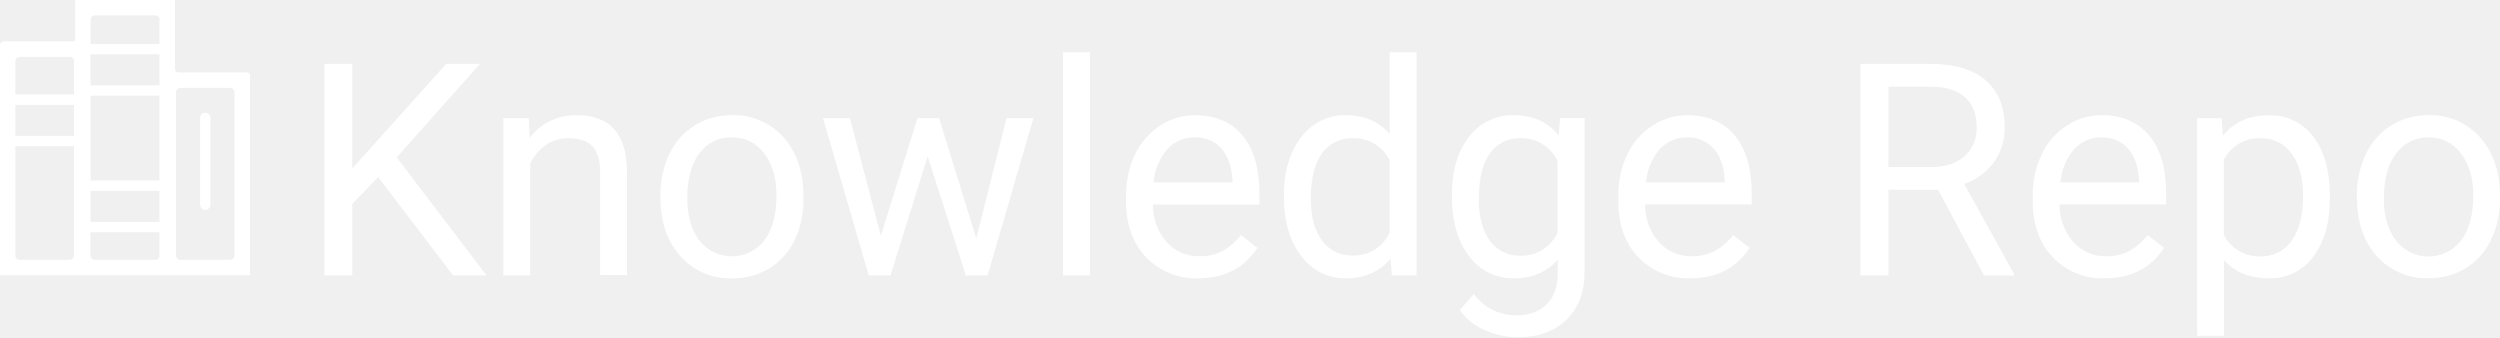
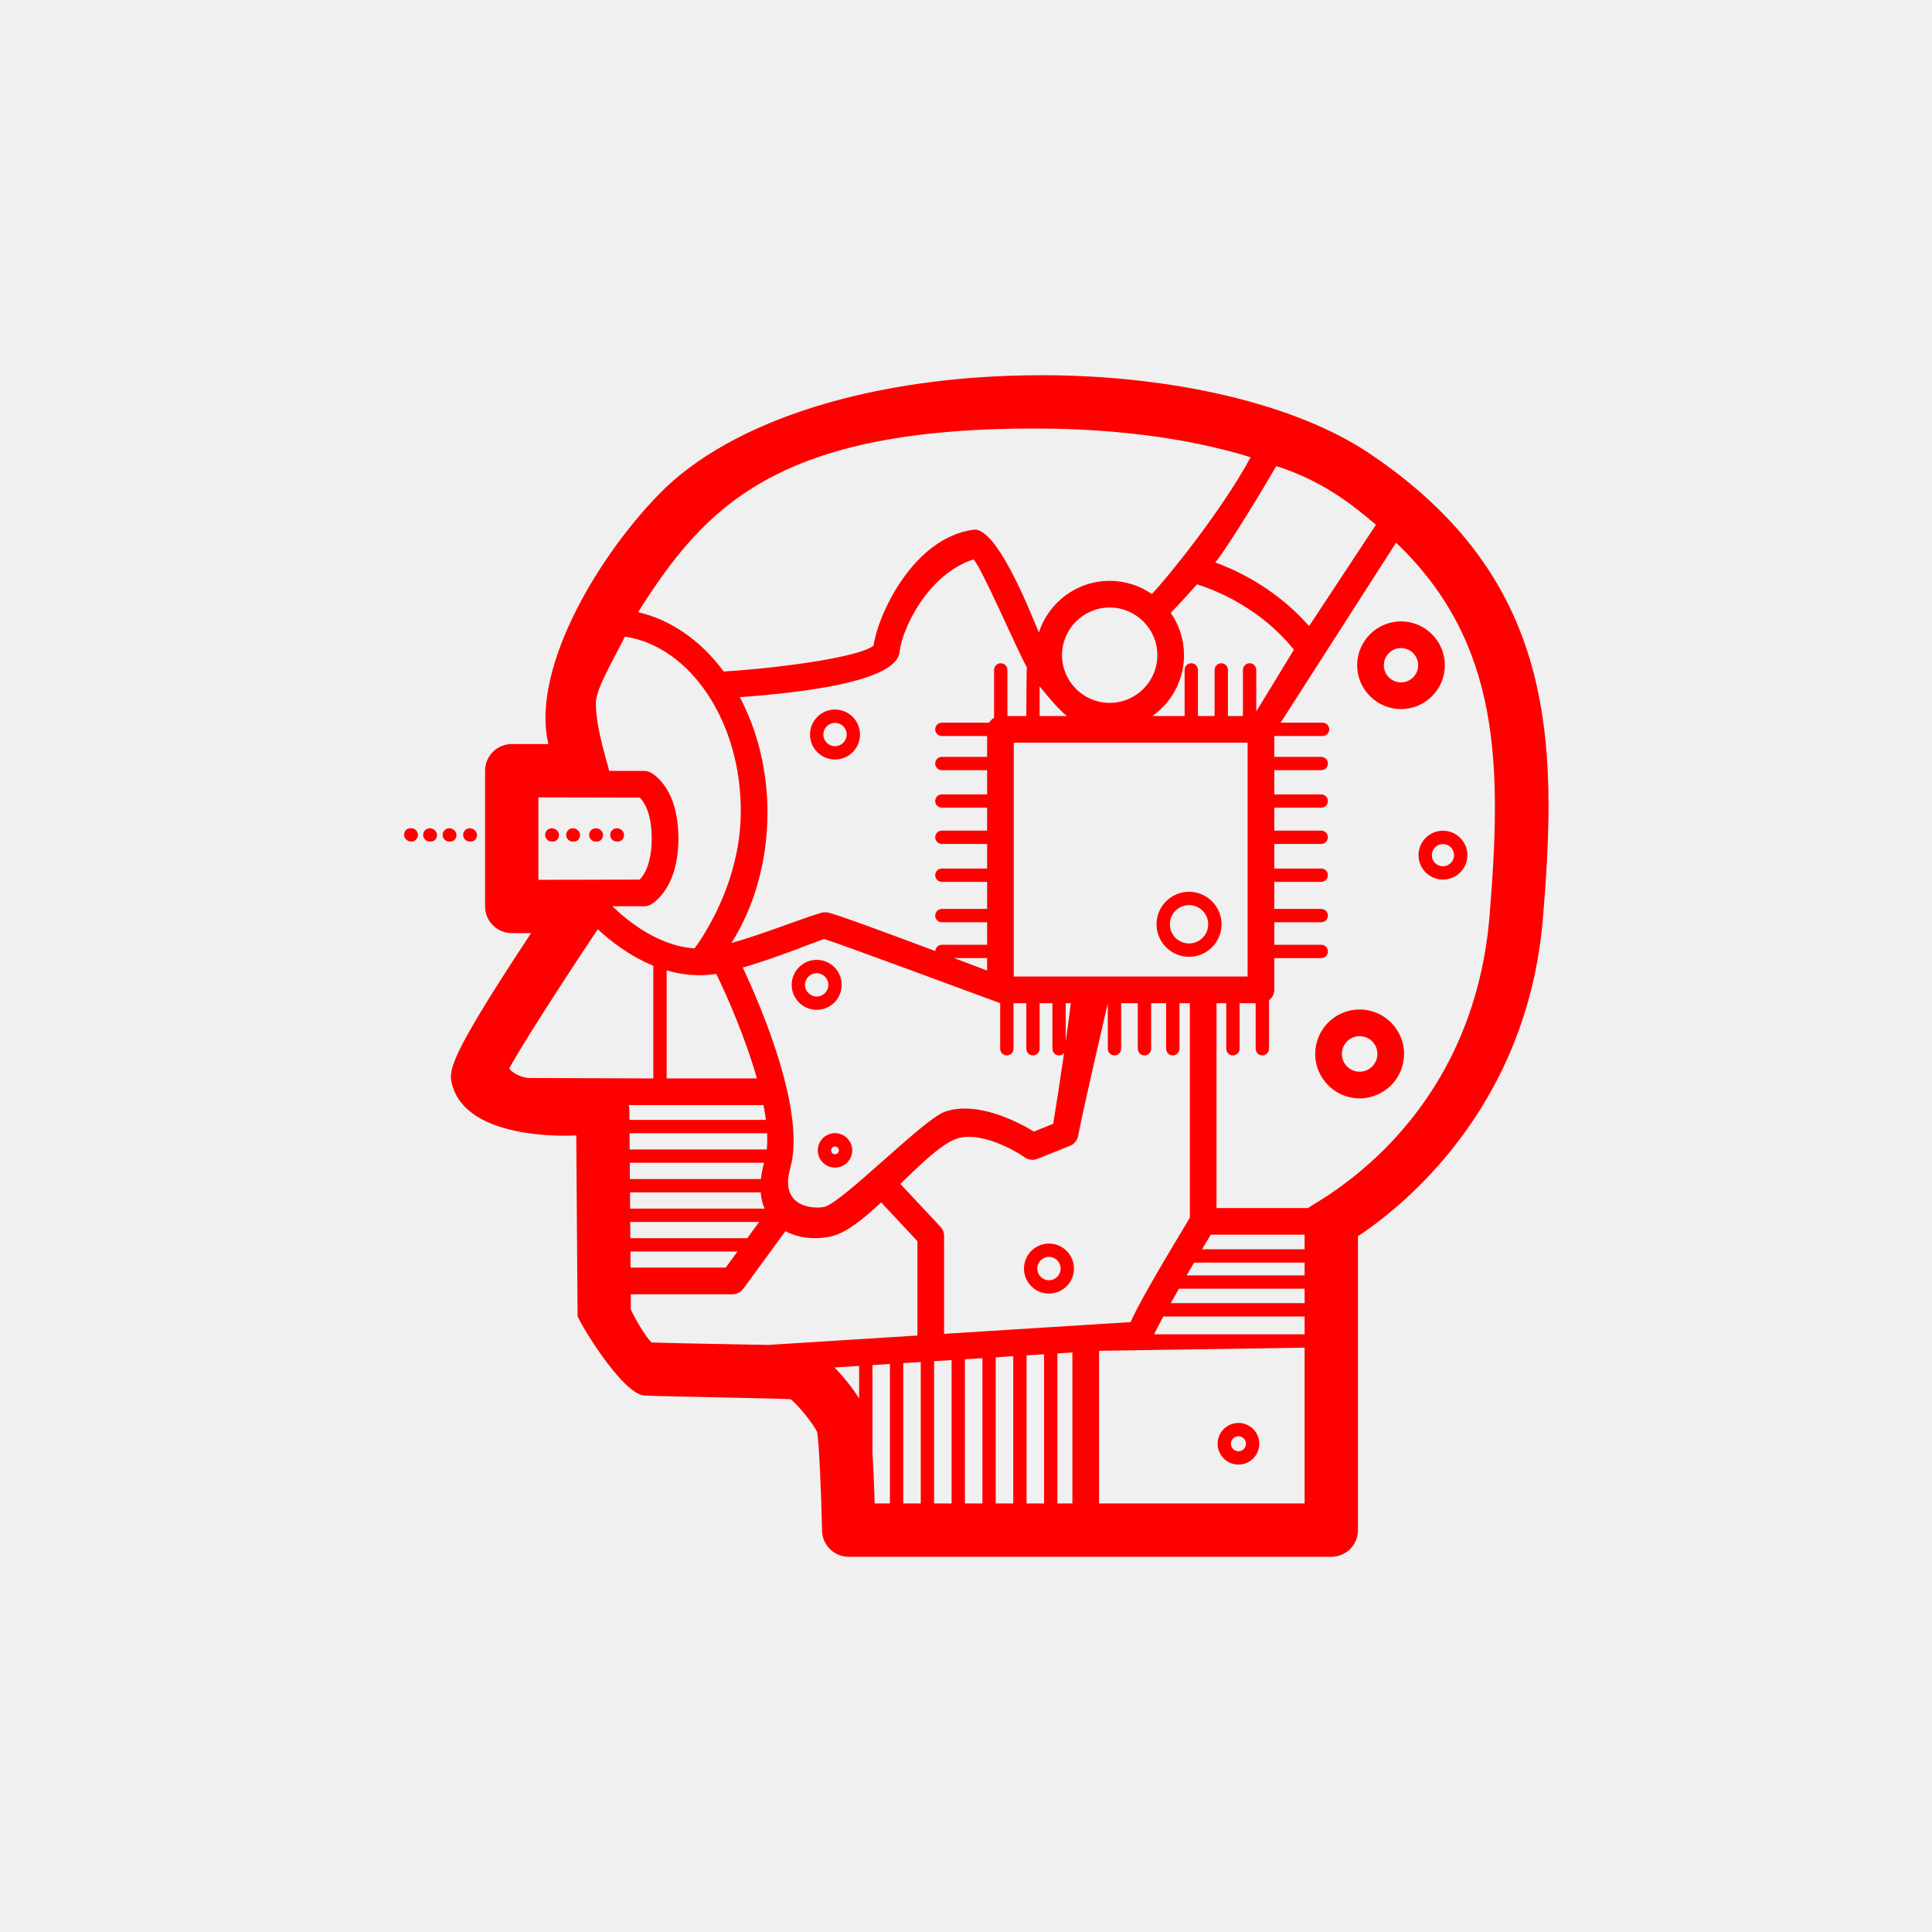
- <svg xmlns="http://www.w3.org/2000/svg" id="Layer_1" data-name="Layer 1" viewBox="0 0 651.1 87.84">
-   <defs>
-     <style>.cls-1{fill:#fff;}</style>
-   </defs>
-   <path class="cls-1" d="M45.57,17.93V0h-26V10.38a.39.39,0,0,1-.39.39H1a1,1,0,0,0-1,1v59.9H65.11V19.66a.81.81,0,0,0-.81-.81H46.49A.92.92,0,0,1,45.57,17.93Zm-22,4.29V14.14H41.53v8.08Zm17.94,2.69V47H23.59V24.91ZM23.59,49.72H41.53V57.8H23.59ZM41.53,5.1v6.34H23.59V5.1A1.06,1.06,0,0,1,24.65,4H40.47A1.06,1.06,0,0,1,41.53,5.1ZM19.28,35.38H4V27.31H19.28Zm0-19.45v8.68H4V15.94a1.13,1.13,0,0,1,1.13-1.13h13A1.13,1.13,0,0,1,19.28,15.94ZM4,66.55V38.08H19.28V66.55a1.13,1.13,0,0,1-1.13,1.13h-13A1.13,1.13,0,0,1,4,66.55Zm19.55.07V60.49H41.53v6.13a1.06,1.06,0,0,1-1.06,1.06H24.65A1.06,1.06,0,0,1,23.59,66.62ZM59.9,67.68H47a1.17,1.17,0,0,1-1.17-1.17V24.06A1.17,1.17,0,0,1,47,22.89H59.9a1.17,1.17,0,0,1,1.17,1.17V66.51A1.17,1.17,0,0,1,59.9,67.68Z" />
-   <path class="cls-1" d="M53.45,54.66a1.35,1.35,0,0,0,1.35-1.35V30.59a1.35,1.35,0,0,0-2.69,0V53.31A1.35,1.35,0,0,0,53.45,54.66Z" />
-   <path class="cls-1" d="M98.48,46.11l-6.73,7V71.72H84.48V16.64h7.26V43.88l24.48-27.24H125L103.32,41,126.7,71.72H118Z" />
-   <path class="cls-1" d="M137.71,30.79l.23,5.14A14.91,14.91,0,0,1,150.2,30q13,0,13.09,14.64v27h-7V44.64q0-4.43-2-6.54T148.08,36a10.1,10.1,0,0,0-6,1.82,12.33,12.33,0,0,0-4,4.77V71.72h-7V30.79Z" />
-   <path class="cls-1" d="M172,50.88a24.18,24.18,0,0,1,2.36-10.82,17.64,17.64,0,0,1,6.58-7.41A17.92,17.92,0,0,1,190.56,30a17.26,17.26,0,0,1,13.52,5.79q5.16,5.79,5.16,15.4v.49A24.38,24.38,0,0,1,207,62.44a17.37,17.37,0,0,1-6.54,7.4,18.12,18.12,0,0,1-9.78,2.65,17.22,17.22,0,0,1-13.49-5.79Q172,60.9,172,51.37Zm7,.83q0,6.81,3.16,10.93a10.7,10.7,0,0,0,16.93-.06q3.14-4.18,3.14-11.71,0-6.73-3.2-10.91a10.16,10.16,0,0,0-8.49-4.18,10,10,0,0,0-8.36,4.12Q179,44,179,51.71Z" />
-   <path class="cls-1" d="M254.26,62.08l7.87-31.29h7L257.22,71.72h-5.67l-9.95-31-9.68,31h-5.67L214.35,30.79h7l8.06,30.64,9.53-30.64h5.64Z" />
-   <path class="cls-1" d="M283.85,71.72h-7V13.62h7Z" />
-   <path class="cls-1" d="M312,72.48A17.88,17.88,0,0,1,298.49,67q-5.22-5.47-5.22-14.62V51.11a24.56,24.56,0,0,1,2.33-10.88,18.14,18.14,0,0,1,6.51-7.49A16.36,16.36,0,0,1,311.16,30q8,0,12.41,5.26T328,50.35v2.91H300.27A14.55,14.55,0,0,0,303.8,63a11.12,11.12,0,0,0,8.61,3.73,12.19,12.19,0,0,0,6.28-1.51,15.78,15.78,0,0,0,4.5-4l4.27,3.33Q322.32,72.48,312,72.48Zm-.87-36.7A9.33,9.33,0,0,0,304,38.87a15,15,0,0,0-3.56,8.64H321V47q-.3-5.33-2.87-8.27A8.79,8.79,0,0,0,311.16,35.78Z" />
-   <path class="cls-1" d="M334.39,50.92q0-9.42,4.46-15.15A14.12,14.12,0,0,1,350.54,30q7.19,0,11.39,4.92V13.62h7V71.72H362.5l-.34-4.39q-4.2,5.15-11.69,5.15a14,14,0,0,1-11.59-5.83q-4.48-5.83-4.48-15.21Zm7,.79q0,7,2.88,10.89a9.29,9.29,0,0,0,7.94,3.93,10.21,10.21,0,0,0,9.72-6V41.76A10.29,10.29,0,0,0,352.28,36a9.34,9.34,0,0,0-8,4Q341.39,43.92,341.39,51.71Z" />
-   <path class="cls-1" d="M378.12,50.92q0-9.57,4.43-15.23A14.16,14.16,0,0,1,394.27,30q7.49,0,11.69,5.3l.34-4.54h6.39V70.74q0,7.94-4.71,12.52t-12.65,4.58a21.05,21.05,0,0,1-8.66-1.89,14.91,14.91,0,0,1-6.47-5.18l3.63-4.2a13.68,13.68,0,0,0,11,5.56q5.11,0,8-2.87t2.86-8.1V67.64q-4.2,4.84-11.46,4.84a14,14,0,0,1-11.63-5.79Q378.12,60.9,378.12,50.92Zm7,.79q0,6.92,2.84,10.88a9.22,9.22,0,0,0,7.94,4,10.25,10.25,0,0,0,9.72-6V41.84A10.37,10.37,0,0,0,396,36a9.3,9.3,0,0,0-8,4Q385.16,43.92,385.16,51.71Z" />
-   <path class="cls-1" d="M440.24,72.48A17.89,17.89,0,0,1,426.69,67q-5.22-5.47-5.22-14.62V51.11a24.57,24.57,0,0,1,2.33-10.88,18.14,18.14,0,0,1,6.51-7.49A16.36,16.36,0,0,1,439.37,30q8,0,12.41,5.26t4.43,15.06v2.91H428.47A14.55,14.55,0,0,0,432,63a11.12,11.12,0,0,0,8.61,3.73,12.19,12.19,0,0,0,6.28-1.51,15.79,15.79,0,0,0,4.5-4l4.28,3.33Q450.53,72.48,440.24,72.48Zm-.87-36.7a9.33,9.33,0,0,0-7.11,3.08,15,15,0,0,0-3.56,8.64h20.5V47q-.3-5.33-2.87-8.27A8.79,8.79,0,0,0,439.37,35.78Z" />
-   <path class="cls-1" d="M504.77,49.44H491.84V71.72h-7.3V16.64h18.23q9.31,0,14.32,4.24t5,12.33a14.83,14.83,0,0,1-2.78,9,16.59,16.59,0,0,1-7.74,5.71l12.94,23.38v.45h-7.79ZM491.84,43.5H503q5.41,0,8.61-2.8a9.48,9.48,0,0,0,3.2-7.5q0-5.12-3-7.84T503,22.58H491.84Z" />
-   <path class="cls-1" d="M548.17,72.48A17.89,17.89,0,0,1,534.62,67q-5.22-5.47-5.22-14.62V51.11a24.57,24.57,0,0,1,2.33-10.88,18.14,18.14,0,0,1,6.51-7.49A16.36,16.36,0,0,1,547.3,30q8,0,12.41,5.26t4.43,15.06v2.91H536.4A14.55,14.55,0,0,0,539.94,63a11.12,11.12,0,0,0,8.61,3.73,12.19,12.19,0,0,0,6.28-1.51,15.79,15.79,0,0,0,4.5-4l4.28,3.33Q558.45,72.48,548.17,72.48Zm-.87-36.7a9.33,9.33,0,0,0-7.11,3.08,15,15,0,0,0-3.56,8.64h20.5V47q-.3-5.33-2.87-8.27A8.79,8.79,0,0,0,547.3,35.78Z" />
-   <path class="cls-1" d="M606.8,51.71q0,9.34-4.28,15.06a13.7,13.7,0,0,1-11.58,5.71q-7.45,0-11.73-4.73V87.46h-7V30.79h6.39l.34,4.54q4.27-5.3,11.88-5.3a14,14,0,0,1,11.67,5.56q4.29,5.56,4.29,15.47Zm-7-.79q0-6.92-3-10.93a9.51,9.51,0,0,0-8.1-4,10.29,10.29,0,0,0-9.53,5.64V61.17a10.31,10.31,0,0,0,9.61,5.6,9.46,9.46,0,0,0,8-4Q599.8,58.78,599.8,50.92Z" />
-   <path class="cls-1" d="M613.84,50.88a24.18,24.18,0,0,1,2.36-10.82,17.64,17.64,0,0,1,6.58-7.41A17.91,17.91,0,0,1,632.41,30a17.26,17.26,0,0,1,13.52,5.79q5.16,5.79,5.16,15.4v.49a24.39,24.39,0,0,1-2.29,10.72,17.38,17.38,0,0,1-6.54,7.4,18.13,18.13,0,0,1-9.78,2.65A17.22,17.22,0,0,1,619,66.69q-5.16-5.79-5.16-15.32Zm7,.83q0,6.81,3.16,10.93A10.7,10.7,0,0,0,641,62.59q3.14-4.18,3.14-11.71,0-6.73-3.2-10.91a10.16,10.16,0,0,0-8.49-4.18,10.05,10.05,0,0,0-8.36,4.12Q620.87,44,620.87,51.71Z" />
+ <svg xmlns="http://www.w3.org/2000/svg" width="100" height="100" viewBox="0 0 100 100">
+   <g>
+     <g transform="translate(50 50) scale(0.69 0.69) rotate(0) translate(-50 -50)" style="fill:#FF0000">
+       <svg fill="#FF0000" version="1.1" x="0px" y="0px" viewBox="0 0 100 100" enable-background="new 0 0 100 100" xml:space="preserve">
+         <path d="M80.23,11.53c-5.465-3.661-14.648-5.847-24.565-5.847c-12.57,0-23.316,3.355-28.746,8.976  c-4.927,5.1-9.545,13.373-8.242,18.693h-2.753c-1.104,0-2,0.896-2,2v10.182c0,1.104,0.896,2,2,2h1.452  c-6.232,9.422-6.185,10.32-5.938,11.31c1.1,4.42,9.326,3.863,9.326,3.863l0.099,13.535c0.002,0.277,3.327,5.919,5.05,5.984  c2.17,0.082,10.216,0.208,10.938,0.273c0.581,0.451,1.72,1.887,1.981,2.453c0.147,0.804,0.306,4.42,0.371,7.41  c0.023,1.087,0.912,1.957,2,1.957h36.201c1.104,0,2-0.896,2-2V70.27c3.203-2.119,12.667-9.533,13.867-23.785  C94.411,32.905,94.219,20.902,80.23,11.53z M80.75,16.902l-5.014,7.604c-1.151-1.324-3.423-3.445-7.033-4.779  c1.095-1.36,3.987-6.192,4.572-7.228C76.75,13.594,79.031,15.438,80.75,16.902z M53.583,50.789V33.247h17.542v17.542H53.583z   M57.981,90.317h-1.125V79.062l1.125-0.071V90.317z M46.606,79.708v10.609h-1.313V79.79L46.606,79.708z M47.606,79.645l1.313-0.083  v10.755h-1.313V79.645z M49.919,79.499l1.313-0.083v10.901h-1.313V79.499z M52.231,79.353l1.313-0.083v11.046h-1.313V79.353z   M54.544,79.208l1.313-0.083v11.192h-1.313V79.208z M48.356,77.593V70.25c0-0.253-0.096-0.498-0.27-0.683l-3.01-3.22  c1.516-1.477,3.075-2.986,4.203-3.386c1.707-0.605,4.285,0.802,5.133,1.396c0.276,0.194,0.635,0.236,0.947,0.11l2.444-0.98  c0.321-0.129,0.552-0.414,0.613-0.754c0.296-1.672,2.222-9.943,2.222-9.943v3.417c0,0.276,0.224,0.5,0.5,0.5s0.5-0.224,0.5-0.5  v-3.417h1.25v3.417c0,0.276,0.224,0.5,0.5,0.5s0.5-0.224,0.5-0.5v-3.417h1.125v3.417c0,0.276,0.224,0.5,0.5,0.5s0.5-0.224,0.5-0.5  v-3.417h0.781v16.088c-2.703,4.484-3.943,6.675-4.443,7.834L48.356,77.593z M33.252,50.112c2.281-0.625,5.9-2.098,6.107-2.138  c1.008,0.284,13.15,4.81,13.206,4.812v3.42c0,0.276,0.224,0.5,0.5,0.5s0.5-0.224,0.5-0.5v-3.417h0.958v3.417  c0,0.276,0.224,0.5,0.5,0.5s0.5-0.224,0.5-0.5v-3.417h0.958v3.417c0,0.276,0.224,0.5,0.5,0.5c0.153,0,0.285-0.073,0.377-0.181  c-0.289,2.002-0.606,4.05-0.818,5.314l-1.446,0.58c-1.124-0.684-4.253-2.349-6.698-1.48c-1.558,0.553-7.438,6.563-8.938,7.104  c-0.512,0.185-3.542,0.292-2.638-2.904C38.005,60.947,34.639,53.047,33.252,50.112z M31.266,50.589  c0.892,1.837,2.215,4.907,3.051,7.845h-6.773v-8.106C28.688,50.662,29.942,50.803,31.266,50.589z M57.576,31.247h-2.053v-2.225  C55.676,29.21,56.937,30.797,57.576,31.247z M57.203,26.685c0-1.972,1.604-3.576,3.576-3.576s3.576,1.604,3.576,3.576  s-1.604,3.576-3.576,3.576S57.203,28.656,57.203,26.685z M54.523,31.247h-1.417v-3.458c0-0.276-0.224-0.5-0.5-0.5  s-0.5,0.224-0.5,0.5v3.596c-0.155,0.086-0.279,0.21-0.37,0.362H48.19c-0.276,0-0.5,0.224-0.5,0.5s0.224,0.5,0.5,0.5h3.394v1.565  H48.19c-0.276,0-0.5,0.224-0.5,0.5s0.224,0.5,0.5,0.5h3.394v1.813H48.19c-0.276,0-0.5,0.224-0.5,0.5s0.224,0.5,0.5,0.5h3.394v1.719  H48.19c-0.276,0-0.5,0.224-0.5,0.5s0.224,0.5,0.5,0.5h3.394v1.844H48.19c-0.276,0-0.5,0.224-0.5,0.5s0.224,0.5,0.5,0.5h3.394v2.031  H48.19c-0.276,0-0.5,0.224-0.5,0.5s0.224,0.5,0.5,0.5h3.394v1.688H48.19c-0.266,0-0.477,0.208-0.494,0.47  c-3.679-1.378-7.549-2.803-8.045-2.886c-0.089-0.015-0.177-0.022-0.267-0.022c-0.511,0-4.633,1.678-6.98,2.301  c1.733-2.725,2.703-6.186,2.703-9.77c0-3.216-0.767-6.202-2.075-8.667c11.691-0.85,11.922-2.826,12-3.489  c0.182-1.558,2.026-5.693,5.521-6.843c0.543,0.426,3.315,6.881,4.012,8.093C54.538,27.653,54.523,31.247,54.523,31.247z   M51.583,49.406v0.934c-0.749-0.283-1.593-0.602-2.475-0.934H51.583z M34.807,60.434c0.076,0.38,0.136,0.749,0.184,1.109H24.755  l-0.005-0.697c-0.001-0.142-0.02-0.279-0.049-0.412H34.807z M35.055,63.761H24.771l-0.009-1.218H35.08  C35.102,62.976,35.097,63.385,35.055,63.761z M24.787,65.98l-0.009-1.219h10.074c-0.121,0.44-0.198,0.846-0.237,1.219H24.787z   M24.795,66.98h9.804c0.039,0.469,0.142,0.873,0.289,1.218H24.803L24.795,66.98z M24.827,71.417h8.032l-0.885,1.208h-7.139  L24.827,71.417z M33.591,70.417H24.82l-0.009-1.218h9.672L33.591,70.417z M57.863,52.789c-0.1,0.827-0.235,1.828-0.382,2.871v-2.871  H57.863z M65.975,74.208h9.426v1.083H65.359C65.55,74.951,65.757,74.589,65.975,74.208z M75.401,73.208h-8.848  c0.183-0.314,0.37-0.634,0.561-0.958h8.287V73.208z M64.804,76.292h10.598v1.339H64.116C64.234,77.36,64.476,76.892,64.804,76.292z   M75.401,71.25h-7.695c0.217-0.365,0.436-0.732,0.654-1.094h7.042V71.25z M71.773,30.905v-3.115c0-0.276-0.224-0.5-0.5-0.5  s-0.5,0.224-0.5,0.5v3.458h-1.125v-3.458c0-0.276-0.224-0.5-0.5-0.5s-0.5,0.224-0.5,0.5v3.458h-1.25v-3.458  c0-0.276-0.224-0.5-0.5-0.5s-0.5,0.224-0.5,0.5v3.458H63.98c1.435-1.01,2.374-2.679,2.374-4.563c0-1.178-0.368-2.272-0.994-3.174  c0.386-0.4,1.115-1.169,1.966-2.144c4.106,1.321,6.44,3.853,7.272,4.907L71.773,30.905z M55.666,9.683  c5.778,0.035,11.232,0.771,15.687,2.153c-2.228,4.122-6.399,9.21-7.409,10.261c-0.9-0.623-1.991-0.988-3.166-0.988  c-2.48,0-4.587,1.627-5.309,3.871c-0.346-0.739-3.053-7.959-4.907-7.709c-4.504,0.607-7.148,6.314-7.498,8.692  c-0.91,0.8-6.447,1.641-11.24,1.946c-1.69-2.287-3.924-3.876-6.424-4.451C30.437,15.5,35.875,9.563,55.666,9.683z M24.416,25.291  c4.879,0.723,8.742,6.368,8.69,13.208c-0.044,5.782-3.439,10.124-3.469,10.177c-2.773-0.168-5.142-2.161-6.162-3.158h2.387  c0.167,0,0.33-0.042,0.477-0.121c0.213-0.116,2.086-1.238,2.086-4.955c0-3.843-1.912-4.872-2.129-4.977  c-0.135-0.065-0.283-0.099-0.433-0.099h-2.633c0.002-0.182-1.025-3.195-0.993-5.104C22.254,29.221,23.33,27.439,24.416,25.291z   M17.924,37.352l7.608,0.016c0.283,0.278,0.892,1.107,0.892,3.075c0,1.943-0.618,2.79-0.901,3.076l-7.599,0.016V37.352z   M22.377,47.24c0.893,0.834,2.349,1.996,4.167,2.738v8.456l-9.384-0.032c-0.011-0.001-0.898-0.079-1.434-0.711  C16.67,55.965,19.592,51.413,22.377,47.24z M24.858,75.775l-0.008-1.15h7.631c0.319,0,0.619-0.152,0.807-0.409l3.164-4.321  c1.396,0.747,3.169,0.585,4.078,0.169c0.981-0.451,2.02-1.315,3.106-2.331l2.721,2.911v7.075l-11.209,0.706  c-0.726-0.018-6.72-0.113-8.74-0.184C26.016,77.851,25.361,76.808,24.858,75.775z M40.135,80.115l1.847-0.116v2.439  C41.505,81.687,40.841,80.83,40.135,80.115z M42.981,86.521v-6.585l1.313-0.083v10.464H43.15  C43.104,88.795,43.047,87.538,42.981,86.521z M59.981,90.317V78.865l15.42-0.235v11.687H59.981z M89.282,46.149  C88,62.167,75.852,67.845,75.672,68.156h-6.878V52.789h0.729v3.417c0,0.276,0.224,0.5,0.5,0.5s0.5-0.224,0.5-0.5v-3.417h1.207v3.417  c0,0.276,0.224,0.5,0.5,0.5s0.5-0.224,0.5-0.5v-3.64c0.235-0.183,0.396-0.456,0.396-0.776v-2.383h3.521c0.276,0,0.5-0.224,0.5-0.5  s-0.224-0.5-0.5-0.5h-3.521v-1.688h3.521c0.276,0,0.5-0.224,0.5-0.5s-0.224-0.5-0.5-0.5h-3.521v-2.031h3.521  c0.276,0,0.5-0.224,0.5-0.5s-0.224-0.5-0.5-0.5h-3.521v-1.844h3.521c0.276,0,0.5-0.224,0.5-0.5s-0.224-0.5-0.5-0.5h-3.521v-1.719  h3.521c0.276,0,0.5-0.224,0.5-0.5s-0.224-0.5-0.5-0.5h-3.521v-1.813h3.521c0.276,0,0.5-0.224,0.5-0.5s-0.224-0.5-0.5-0.5h-3.521  v-1.565h3.625c0.276,0,0.5-0.224,0.5-0.5s-0.224-0.5-0.5-0.5h-3.149l8.659-13.504C90.216,25.841,90.165,35.111,89.282,46.149z   M79.528,53.263c-1.838,0-3.333,1.496-3.333,3.333s1.496,3.333,3.333,3.333s3.333-1.495,3.333-3.333S81.366,53.263,79.528,53.263z   M79.528,57.929c-0.735,0-1.333-0.598-1.333-1.333c0-0.735,0.598-1.333,1.333-1.333s1.333,0.598,1.333,1.333  C80.862,57.331,80.264,57.929,79.528,57.929z M79.344,27.438c0,1.813,1.475,3.288,3.288,3.288s3.288-1.475,3.288-3.288  s-1.475-3.288-3.288-3.288S79.344,25.625,79.344,27.438z M83.919,27.438c0,0.71-0.578,1.288-1.288,1.288s-1.288-0.578-1.288-1.288  c0-0.71,0.578-1.288,1.288-1.288S83.919,26.729,83.919,27.438z M66.731,44.433c-1.344,0-2.438,1.093-2.438,2.438  s1.093,2.438,2.438,2.438s2.438-1.093,2.438-2.438S68.076,44.433,66.731,44.433z M66.731,48.308c-0.792,0-1.438-0.645-1.438-1.438  s0.645-1.438,1.438-1.438s1.438,0.645,1.438,1.438S67.524,48.308,66.731,48.308z M83.945,41.685c0,1.011,0.822,1.833,1.833,1.833  s1.833-0.822,1.833-1.833s-0.822-1.833-1.833-1.833S83.945,40.674,83.945,41.685z M86.611,41.685c0,0.459-0.374,0.833-0.833,0.833  s-0.833-0.374-0.833-0.833s0.374-0.833,0.833-0.833S86.611,41.226,86.611,41.685z M38.882,63.831c0,0.712,0.58,1.292,1.292,1.292  c0.712,0,1.292-0.58,1.292-1.292s-0.58-1.292-1.292-1.292C39.462,62.539,38.882,63.119,38.882,63.831z M40.466,63.831  c0,0.161-0.131,0.292-0.292,0.292c-0.161,0-0.292-0.131-0.292-0.292s0.131-0.292,0.292-0.292  C40.335,63.539,40.466,63.67,40.466,63.831z M38.799,53.289c1.034,0,1.875-0.841,1.875-1.875s-0.841-1.875-1.875-1.875  s-1.875,0.841-1.875,1.875S37.766,53.289,38.799,53.289z M38.799,50.539c0.482,0,0.875,0.393,0.875,0.875s-0.393,0.875-0.875,0.875  s-0.875-0.393-0.875-0.875S38.317,50.539,38.799,50.539z M70.438,84.276c-0.862,0-1.563,0.701-1.563,1.563s0.701,1.563,1.563,1.563  s1.563-0.701,1.563-1.563S71.3,84.276,70.438,84.276z M70.438,86.402c-0.311,0-0.563-0.252-0.563-0.563s0.252-0.563,0.563-0.563  s0.563,0.252,0.563,0.563S70.749,86.402,70.438,86.402z M40.174,30.761c-1.034,0-1.875,0.841-1.875,1.875s0.841,1.875,1.875,1.875  s1.875-0.841,1.875-1.875S41.208,30.761,40.174,30.761z M40.174,33.511c-0.482,0-0.875-0.393-0.875-0.875s0.393-0.875,0.875-0.875  s0.875,0.393,0.875,0.875S40.657,33.511,40.174,33.511z M56.223,70.822c-1.034,0-1.875,0.841-1.875,1.875s0.841,1.875,1.875,1.875  s1.875-0.841,1.875-1.875S57.256,70.822,56.223,70.822z M56.223,73.572c-0.482,0-0.875-0.393-0.875-0.875s0.393-0.875,0.875-0.875  s0.875,0.393,0.875,0.875S56.705,73.572,56.223,73.572z M8.888,40.167c0,0.276-0.224,0.5-0.5,0.5s-0.539-0.224-0.539-0.5  s0.185-0.5,0.461-0.5h0.078C8.664,39.667,8.888,39.89,8.888,40.167z M10.317,40.167c0,0.276-0.185,0.5-0.461,0.5H9.778  c-0.276,0-0.5-0.224-0.5-0.5s0.224-0.5,0.5-0.5S10.317,39.89,10.317,40.167z M11.317,40.667h-0.078c-0.276,0-0.5-0.224-0.5-0.5  s0.224-0.5,0.5-0.5s0.539,0.224,0.539,0.5S11.594,40.667,11.317,40.667z M12.278,40.167c0-0.276,0.224-0.5,0.5-0.5  s0.539,0.224,0.539,0.5s-0.185,0.5-0.461,0.5h-0.078C12.502,40.667,12.278,40.443,12.278,40.167z M20.585,40.667h-0.078  c-0.276,0-0.5-0.224-0.5-0.5s0.224-0.5,0.5-0.5s0.539,0.224,0.539,0.5S20.862,40.667,20.585,40.667z M23.31,40.167  c0-0.276,0.224-0.5,0.5-0.5s0.539,0.224,0.539,0.5s-0.185,0.5-0.461,0.5H23.81C23.533,40.667,23.31,40.443,23.31,40.167z   M19.468,40.167c0,0.276-0.185,0.5-0.461,0.5h-0.078c-0.276,0-0.5-0.224-0.5-0.5s0.224-0.5,0.5-0.5S19.468,39.89,19.468,40.167z   M21.731,40.167c0-0.276,0.224-0.5,0.5-0.5s0.539,0.224,0.539,0.5s-0.185,0.5-0.461,0.5h-0.078  C21.955,40.667,21.731,40.443,21.731,40.167z" />
+       </svg>
+     </g>
+   </g>
</svg>
